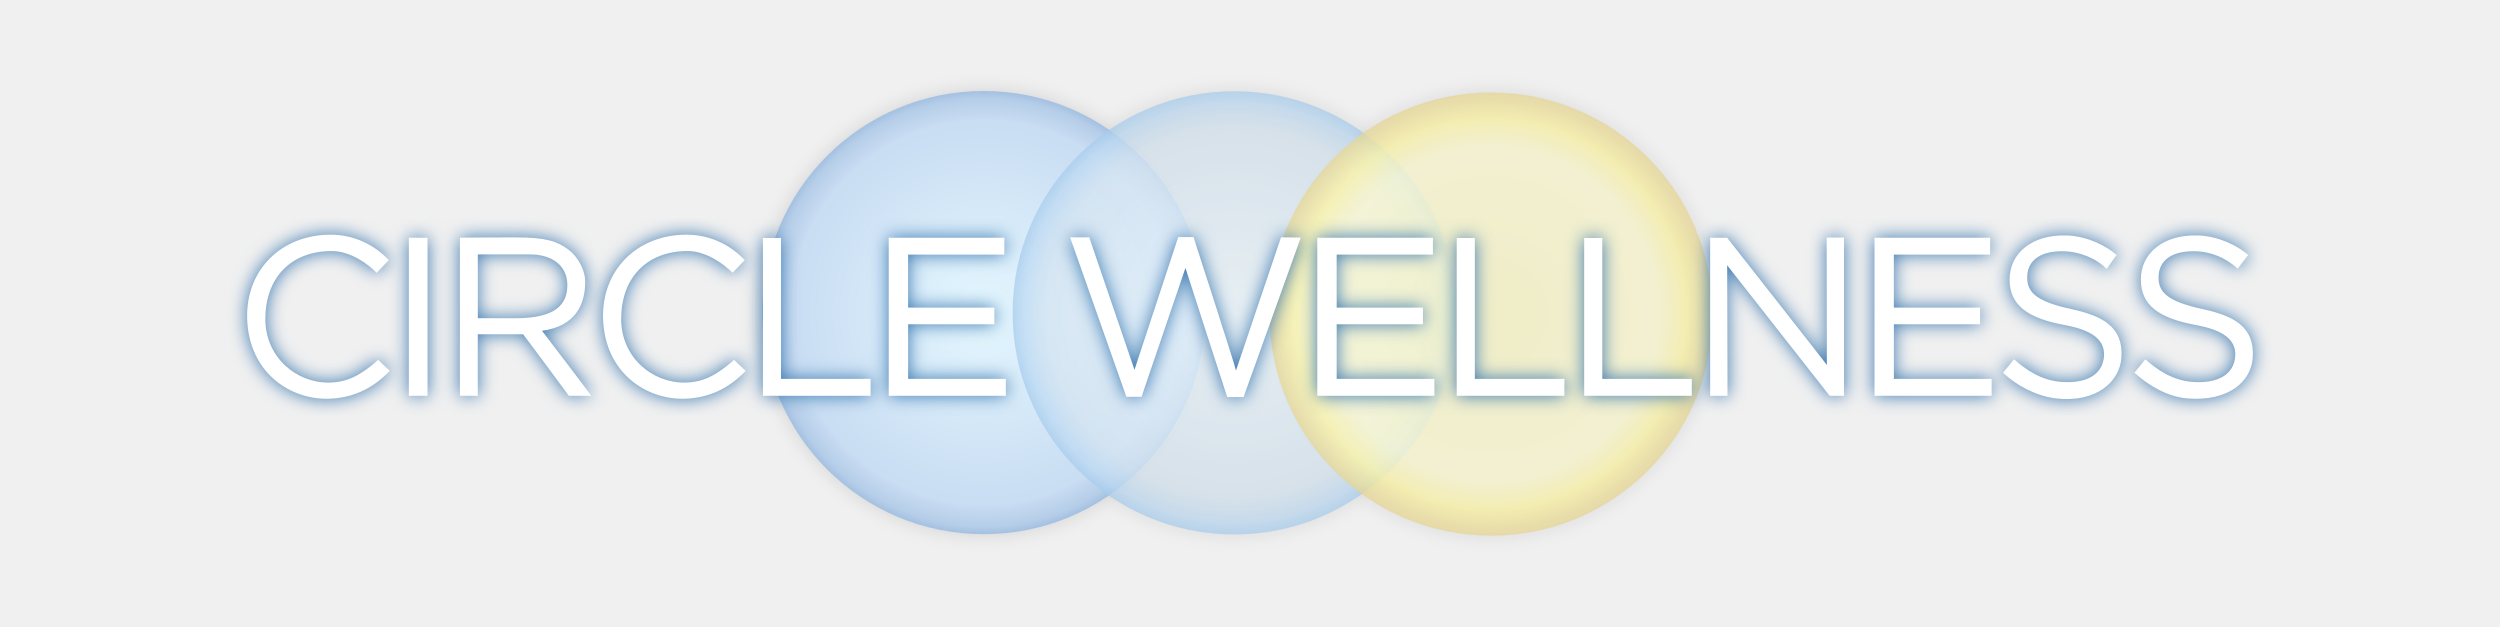
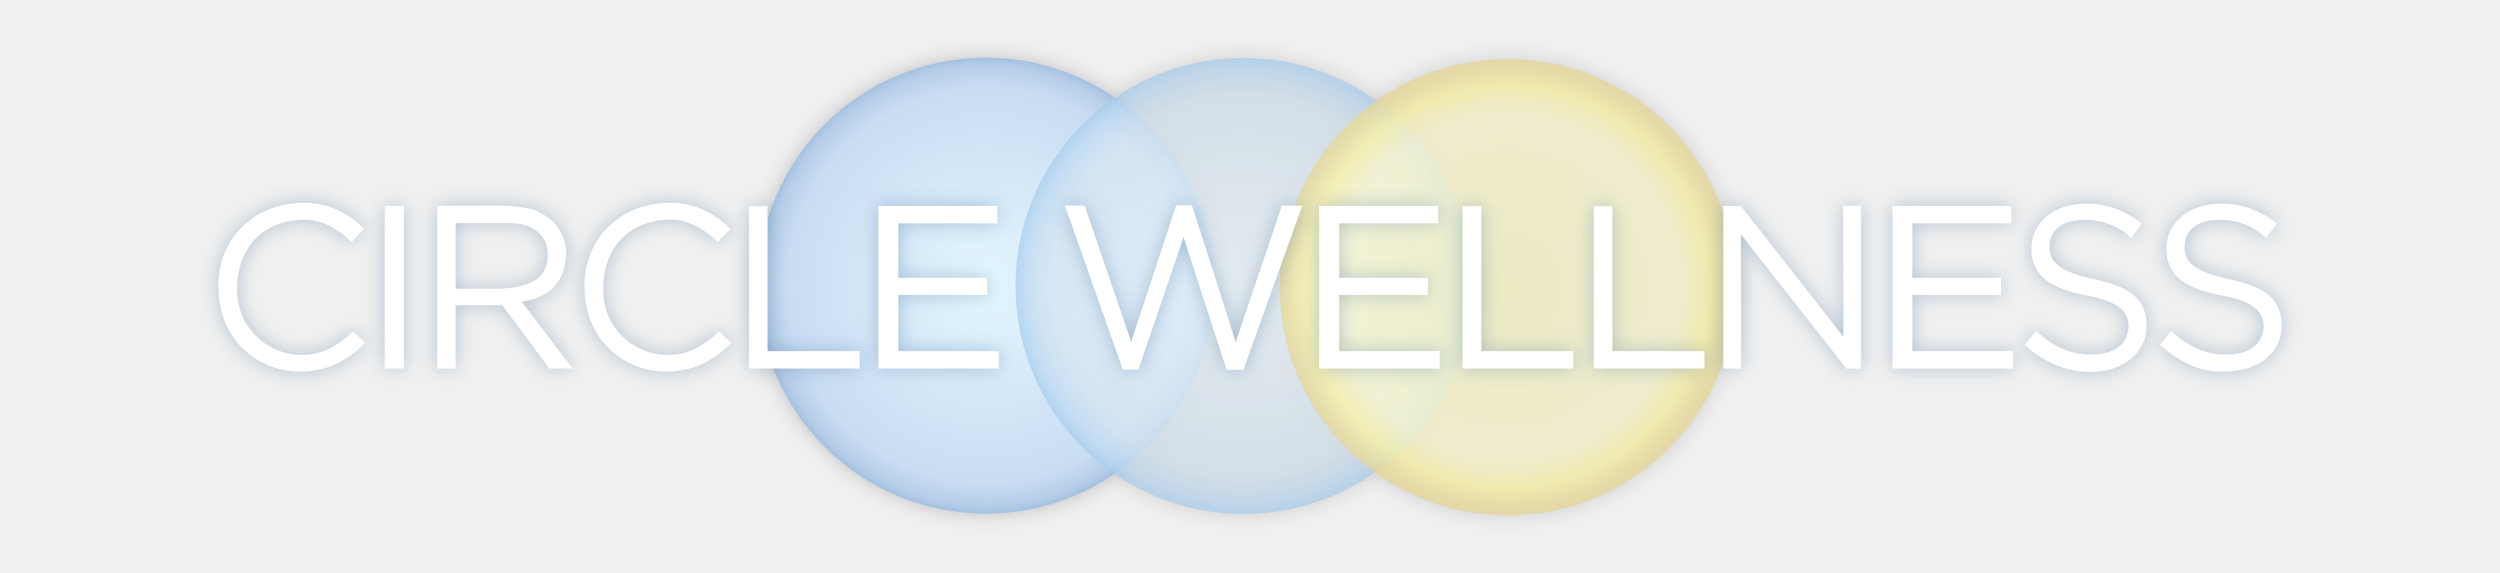
- <svg xmlns="http://www.w3.org/2000/svg" version="1.1" id="Layer_1" x="0px" y="0px" width="268.743" height="67.365" viewBox="0 0 268.743 67.365" enable-background="new 0 0 228 98.799" xml:space="preserve">
+ <svg xmlns="http://www.w3.org/2000/svg" version="1.1" id="Layer_1" x="0px" y="0px" width="1044.971" height="239.459" viewBox="0 0 1044.971 239.459" enable-background="new 0 0 228 98.799" xml:space="preserve">
  <defs id="defs71">
-     <filter style="color-interpolation-filters:sRGB;" id="filter3473">
-       <feFlood flood-opacity="1" flood-color="rgb(55,118,175)" result="flood" id="feFlood3475" />
-       <feComposite in="flood" in2="SourceGraphic" operator="in" result="composite1" id="feComposite3477" />
-       <feGaussianBlur in="composite1" stdDeviation="1" result="blur" id="feGaussianBlur3479" />
-       <feOffset dx="0" dy="0" result="offset" id="feOffset3481" />
-       <feComposite in="SourceGraphic" in2="offset" operator="over" result="composite2" id="feComposite3483" />
+     <filter style="color-interpolation-filters:sRGB;" id="filter3582" filterRes="1000">
+       <feFlood flood-opacity="0.384" flood-color="rgb(76,118,158)" result="flood" id="feFlood3584" />
+       <feComposite in="flood" in2="SourceGraphic" operator="in" result="composite1" id="feComposite3586" />
+       <feGaussianBlur in="composite1" stdDeviation="1" result="blur" id="feGaussianBlur3588" />
+       <feOffset dx="0" dy="0" result="offset" id="feOffset3590" />
+       <feComposite in="SourceGraphic" in2="offset" operator="over" result="composite2" id="feComposite3592" />
    </filter>
-     <filter style="color-interpolation-filters:sRGB;" id="filter3557">
-       <feFlood flood-opacity="0.129" flood-color="rgb(0,0,0)" result="flood" id="feFlood3559" />
-       <feComposite in="flood" in2="SourceGraphic" operator="in" result="composite1" id="feComposite3561" />
-       <feGaussianBlur in="composite1" stdDeviation="1" result="blur" id="feGaussianBlur3563" />
-       <feOffset dx="0" dy="0" result="offset" id="feOffset3565" />
-       <feComposite in="SourceGraphic" in2="offset" operator="over" result="composite2" id="feComposite3567" />
+     <filter style="color-interpolation-filters:sRGB;" id="filter3594" filterRes="1000">
+       <feFlood flood-opacity="0.2" flood-color="rgb(0,0,0)" result="flood" id="feFlood3596" />
+       <feComposite in="flood" in2="SourceGraphic" operator="in" result="composite1" id="feComposite3598" />
+       <feGaussianBlur in="composite1" stdDeviation="1" result="blur" id="feGaussianBlur3600" />
+       <feOffset dx="0" dy="0" result="offset" id="feOffset3602" />
+       <feComposite in="SourceGraphic" in2="offset" operator="over" result="composite2" id="feComposite3604" />
    </filter>
  </defs>
-   <g id="circles" style="filter:url(#filter3557)" transform="translate(21.56079,1.2084)">
+   <g id="circles" style="filter:url(#filter3594)" transform="matrix(4,0,0,4,75.30984,-10.1664)">
    <radialGradient id="SVGID_1_" cx="676.188" cy="583.463" r="23.822" gradientTransform="translate(-592,-551.0703)" gradientUnits="userSpaceOnUse">
      <stop offset="0.084" style="stop-color:#E1F4FD" id="stop24" />
      <stop offset="0.866" style="stop-color:#C9DDF3" id="stop26" />
      <stop offset="0.95" style="stop-color:#B9D0EA" id="stop28" />
      <stop offset="0.966" style="stop-color:#B5CDE8" id="stop30" />
      <stop offset="1" style="stop-color:#A4C1E2" id="stop32" />
    </radialGradient>
    <circle cx="84.188" cy="32.394" r="23.822" id="circle34" style="fill:url(#SVGID_1_)" />
    <g id="g36" style="opacity:0.72">
      <radialGradient id="SVGID_2_" cx="703.114" cy="583.492" r="23.822" gradientTransform="translate(-592,-551.0703)" gradientUnits="userSpaceOnUse">
        <stop offset="0" style="stop-color:#EDF8FE" id="stop39" />
        <stop offset="0.832" style="stop-color:#D6E5F1" id="stop41" />
        <stop offset="0.9" style="stop-color:#C9DFF1" id="stop43" />
        <stop offset="0.95" style="stop-color:#BCD9F2" id="stop45" />
        <stop offset="1" style="stop-color:#A5CBEC" id="stop47" />
      </radialGradient>
      <circle cx="111.114" cy="32.422" r="23.822" id="circle49" style="fill:url(#SVGID_2_)" />
    </g>
    <g id="g51" style="opacity:0.72">
      <radialGradient id="SVGID_3_" cx="730.723" cy="583.623" r="23.822" gradientTransform="translate(-592,-551.0703)" gradientUnits="userSpaceOnUse">
        <stop offset="0" style="stop-color:#F9F6C1" id="stop54" />
        <stop offset="0.748" style="stop-color:#FCF9CE" id="stop56" />
        <stop offset="0.789" style="stop-color:#FCF8C4" id="stop58" />
        <stop offset="0.862" style="stop-color:#FEF6AA" id="stop60" />
        <stop offset="0.883" style="stop-color:#FEF5A2" id="stop62" />
        <stop offset="1" style="stop-color:#E6D591" id="stop64" />
      </radialGradient>
      <circle cx="138.722" cy="32.554" r="23.822" id="circle66" style="fill:url(#SVGID_3_)" />
    </g>
  </g>
-   <path id="Circle_Wellness" d="m 41.894,39.87 c -2.018,2.11 -4.21,2.901 -6.475,2.988 -4.197,0.164 -8.654,-2.796 -8.851,-8.558 -0.177,-5.254 3.646,-9.074 8.98,-9.074 2.57,0 4.75,1.142 6.247,2.732 l -1.3,1.367 c -0.848,-0.879 -2.799,-2.34 -4.82,-2.34 -4.42,0 -7.152,2.9 -7.152,7.312 0,4.11 3.351,6.899 6.896,6.83 1.886,-0.035 3.319,-0.75 5.237,-2.44 l 1.235,1.173 0.003,0.01 z m 38.258,0 c -2.018,2.11 -4.21,2.901 -6.474,2.988 -4.197,0.164 -8.654,-2.796 -8.85,-8.558 -0.179,-5.254 3.644,-9.074 8.979,-9.074 2.57,0 4.75,1.142 6.245,2.732 l -1.308,1.367 c -0.847,-0.879 -2.799,-2.34 -4.82,-2.34 -4.42,0 -7.15,2.9 -7.15,7.312 0,4.11 3.351,6.899 6.896,6.83 1.886,-0.035 3.319,-0.75 5.24,-2.44 l 1.235,1.173 0.007,0.01 z m -34.192,-14.317 0,16.994 -2.011,0 0,-16.993 2.011,-0.001 0,0 z m 3.48,0 c 0.156,-0.023 4.212,-0.033 6.084,-0.033 3.156,0 4.393,0.424 5.563,1.302 1.205,0.905 1.822,2.375 1.822,3.45 0,2.34 -0.944,4.782 -4.648,5.286 0,0 4.86,6.342 5.296,6.99 l -2.406,0 c -0.342,-0.498 -4.914,-6.617 -4.914,-6.617 l -4.878,0 0,6.62 -1.92,0 0,-16.993 10e-4,-0.005 z m 1.92,8.654 3.994,0 c 3.357,0 5.635,-0.813 5.635,-3.546 0,-2.08 -1.593,-3.312 -4.033,-3.312 l -5.592,0 0,6.861 -0.004,-0.003 z m 30.648,-8.623 1.947,0 0,15.146 9.63,0 0,1.818 -11.571,0 0,-16.963 -0.006,-10e-4 z m 74.583,0 1.949,0 0,15.146 9.629,0 0,1.818 -11.578,0 0,-16.964 0,0 z m 13.705,0 1.947,0 0,15.146 9.62,0 0,1.818 -11.569,0 0,-16.963 0.002,-10e-4 z m -63.405,9.276 -9.27,0 0,5.87 10.506,0 0,1.817 -12.593,0 0,-16.993 12.43,0 0,1.818 -10.344,0 0,5.694 9.27,0 10e-4,1.794 0,0 z m 105.967,0 -9.271,0 0,5.87 10.511,0 0,1.817 -12.595,0 0,-16.993 12.431,0 0,1.818 -10.351,0 0,5.694 9.271,0 0,1.794 0.004,0 z m -59.898,0 -9.271,0 0,5.87 10.508,0 0,1.817 -12.594,0 0,-16.993 12.431,0 0,1.818 -10.345,0 0,5.694 9.271,0 0,1.794 0,0 z m -31.879,7.794 -6.051,-17.142 2.059,0 4.865,14.24 4.703,-14.269 1.641,0 c 0,0 4.563,14.074 4.564,14.352 l 4.842,-14.325 2.124,0.03 -6.147,17.14 -1.76,0 c 0,0 -4.471,-13.77 -4.488,-13.88 l -4.72,13.854 -1.642,0 0.01,0 z m 62.756,-0.107 0,-16.99 1.826,0 c 0,0 10.629,13.521 10.719,13.675 l -0.021,-13.7 1.864,0 0,17.019 -1.538,0 -11.021,-14.036 c 0.017,0.312 0.035,14.035 0.035,14.035 l -1.873,0 0.009,-0.003 z m 46.769,-3.926 c 1.255,1.1 2.931,2.288 5.125,2.438 2.69,0.185 4.397,-0.795 4.55,-2.753 0.172,-2.196 -2.138,-2.977 -4.244,-3.368 -3.945,-0.734 -5.904,-2.111 -5.904,-4.894 0,-2.817 2.418,-4.867 6.174,-4.734 2.34,0.084 4.42,1.243 5.367,2.102 l -1.129,1.47 c -1.44,-1.315 -3.03,-1.806 -4.379,-1.867 -2.479,-0.112 -4.129,0.827 -4.129,2.815 0,1.568 0.938,2.57 4.74,3.396 3.244,0.706 5.63,1.838 5.387,5.234 -0.188,2.584 -2.602,4.713 -7.021,4.37 -2.131,-0.167 -4.193,-1.389 -5.692,-2.765 l 1.163,-1.437 -0.008,-0.007 z m -14.108,0 c 1.256,1.1 2.93,2.288 5.127,2.438 2.688,0.185 4.396,-0.795 4.549,-2.753 0.17,-2.196 -2.137,-2.977 -4.244,-3.368 -3.947,-0.734 -5.906,-2.111 -5.906,-4.894 0,-2.817 2.41,-4.867 6.17,-4.734 2.33,0.084 4.38,1.243 5.33,2.102 l -1.068,1.5 c -1.164,-1.227 -3.062,-1.836 -4.408,-1.897 -2.478,-0.112 -4.131,0.827 -4.131,2.815 0,1.568 0.939,2.57 4.742,3.396 3.242,0.706 5.631,1.838 5.385,5.234 -0.186,2.584 -2.699,4.858 -7.021,4.37 -2.099,-0.24 -4.3,-1.4 -5.692,-2.765 l 1.164,-1.437 0.003,-0.007 z" style="fill:#ffffff;filter:url(#filter3473)" />
+   <path id="Circle_Wellness" d="m 41.894,39.87 c -2.018,2.11 -4.21,2.901 -6.475,2.988 -4.197,0.164 -8.654,-2.796 -8.851,-8.558 -0.177,-5.254 3.646,-9.074 8.98,-9.074 2.57,0 4.75,1.142 6.247,2.732 l -1.3,1.367 c -0.848,-0.879 -2.799,-2.34 -4.82,-2.34 -4.42,0 -7.152,2.9 -7.152,7.312 0,4.11 3.351,6.899 6.896,6.83 1.886,-0.035 3.319,-0.75 5.237,-2.44 l 1.235,1.173 0.003,0.01 z m 38.258,0 c -2.018,2.11 -4.21,2.901 -6.474,2.988 -4.197,0.164 -8.654,-2.796 -8.85,-8.558 -0.179,-5.254 3.644,-9.074 8.979,-9.074 2.57,0 4.75,1.142 6.245,2.732 l -1.308,1.367 c -0.847,-0.879 -2.799,-2.34 -4.82,-2.34 -4.42,0 -7.15,2.9 -7.15,7.312 0,4.11 3.351,6.899 6.896,6.83 1.886,-0.035 3.319,-0.75 5.24,-2.44 l 1.235,1.173 0.007,0.01 z m -34.192,-14.317 0,16.994 -2.011,0 0,-16.993 2.011,-0.001 0,0 z m 3.48,0 c 0.156,-0.023 4.212,-0.033 6.084,-0.033 3.156,0 4.393,0.424 5.563,1.302 1.205,0.905 1.822,2.375 1.822,3.45 0,2.34 -0.944,4.782 -4.648,5.286 0,0 4.86,6.342 5.296,6.99 l -2.406,0 c -0.342,-0.498 -4.914,-6.617 -4.914,-6.617 l -4.878,0 0,6.62 -1.92,0 0,-16.993 10e-4,-0.005 z m 1.92,8.654 3.994,0 c 3.357,0 5.635,-0.813 5.635,-3.546 0,-2.08 -1.593,-3.312 -4.033,-3.312 l -5.592,0 0,6.861 -0.004,-0.003 z m 30.648,-8.623 1.947,0 0,15.146 9.63,0 0,1.818 -11.571,0 0,-16.963 -0.006,-10e-4 z m 74.583,0 1.949,0 0,15.146 9.629,0 0,1.818 -11.578,0 0,-16.964 0,0 z m 13.705,0 1.947,0 0,15.146 9.62,0 0,1.818 -11.569,0 0,-16.963 0.002,-10e-4 z m -63.405,9.276 -9.27,0 0,5.87 10.506,0 0,1.817 -12.593,0 0,-16.993 12.43,0 0,1.818 -10.344,0 0,5.694 9.27,0 10e-4,1.794 0,0 z m 105.967,0 -9.271,0 0,5.87 10.511,0 0,1.817 -12.595,0 0,-16.993 12.431,0 0,1.818 -10.351,0 0,5.694 9.271,0 0,1.794 0.004,0 z m -59.898,0 -9.271,0 0,5.87 10.508,0 0,1.817 -12.594,0 0,-16.993 12.431,0 0,1.818 -10.345,0 0,5.694 9.271,0 0,1.794 0,0 z m -31.879,7.794 -6.051,-17.142 2.059,0 4.865,14.24 4.703,-14.269 1.641,0 c 0,0 4.563,14.074 4.564,14.352 l 4.842,-14.325 2.124,0.03 -6.147,17.14 -1.76,0 c 0,0 -4.471,-13.77 -4.488,-13.88 l -4.72,13.854 -1.642,0 0.01,0 z m 62.756,-0.107 0,-16.99 1.826,0 c 0,0 10.629,13.521 10.719,13.675 l -0.021,-13.7 1.864,0 0,17.019 -1.538,0 -11.021,-14.036 c 0.017,0.312 0.035,14.035 0.035,14.035 l -1.873,0 0.009,-0.003 z m 46.769,-3.926 c 1.255,1.1 2.931,2.288 5.125,2.438 2.69,0.185 4.397,-0.795 4.55,-2.753 0.172,-2.196 -2.138,-2.977 -4.244,-3.368 -3.945,-0.734 -5.904,-2.111 -5.904,-4.894 0,-2.817 2.418,-4.867 6.174,-4.734 2.34,0.084 4.42,1.243 5.367,2.102 l -1.129,1.47 c -1.44,-1.315 -3.03,-1.806 -4.379,-1.867 -2.479,-0.112 -4.129,0.827 -4.129,2.815 0,1.568 0.938,2.57 4.74,3.396 3.244,0.706 5.63,1.838 5.387,5.234 -0.188,2.584 -2.602,4.713 -7.021,4.37 -2.131,-0.167 -4.193,-1.389 -5.692,-2.765 l 1.163,-1.437 -0.008,-0.007 z m -14.108,0 c 1.256,1.1 2.93,2.288 5.127,2.438 2.688,0.185 4.396,-0.795 4.549,-2.753 0.17,-2.196 -2.137,-2.977 -4.244,-3.368 -3.947,-0.734 -5.906,-2.111 -5.906,-4.894 0,-2.817 2.41,-4.867 6.17,-4.734 2.33,0.084 4.38,1.243 5.33,2.102 l -1.068,1.5 c -1.164,-1.227 -3.062,-1.836 -4.408,-1.897 -2.478,-0.112 -4.131,0.827 -4.131,2.815 0,1.568 0.939,2.57 4.742,3.396 3.242,0.706 5.631,1.838 5.385,5.234 -0.186,2.584 -2.699,4.858 -7.021,4.37 -2.099,-0.24 -4.3,-1.4 -5.692,-2.765 l 1.164,-1.437 0.003,-0.007 z" style="fill:#ffffff;filter:url(#filter3582)" transform="matrix(4,0,0,4,-15.00001,-16.1377)" />
</svg>
